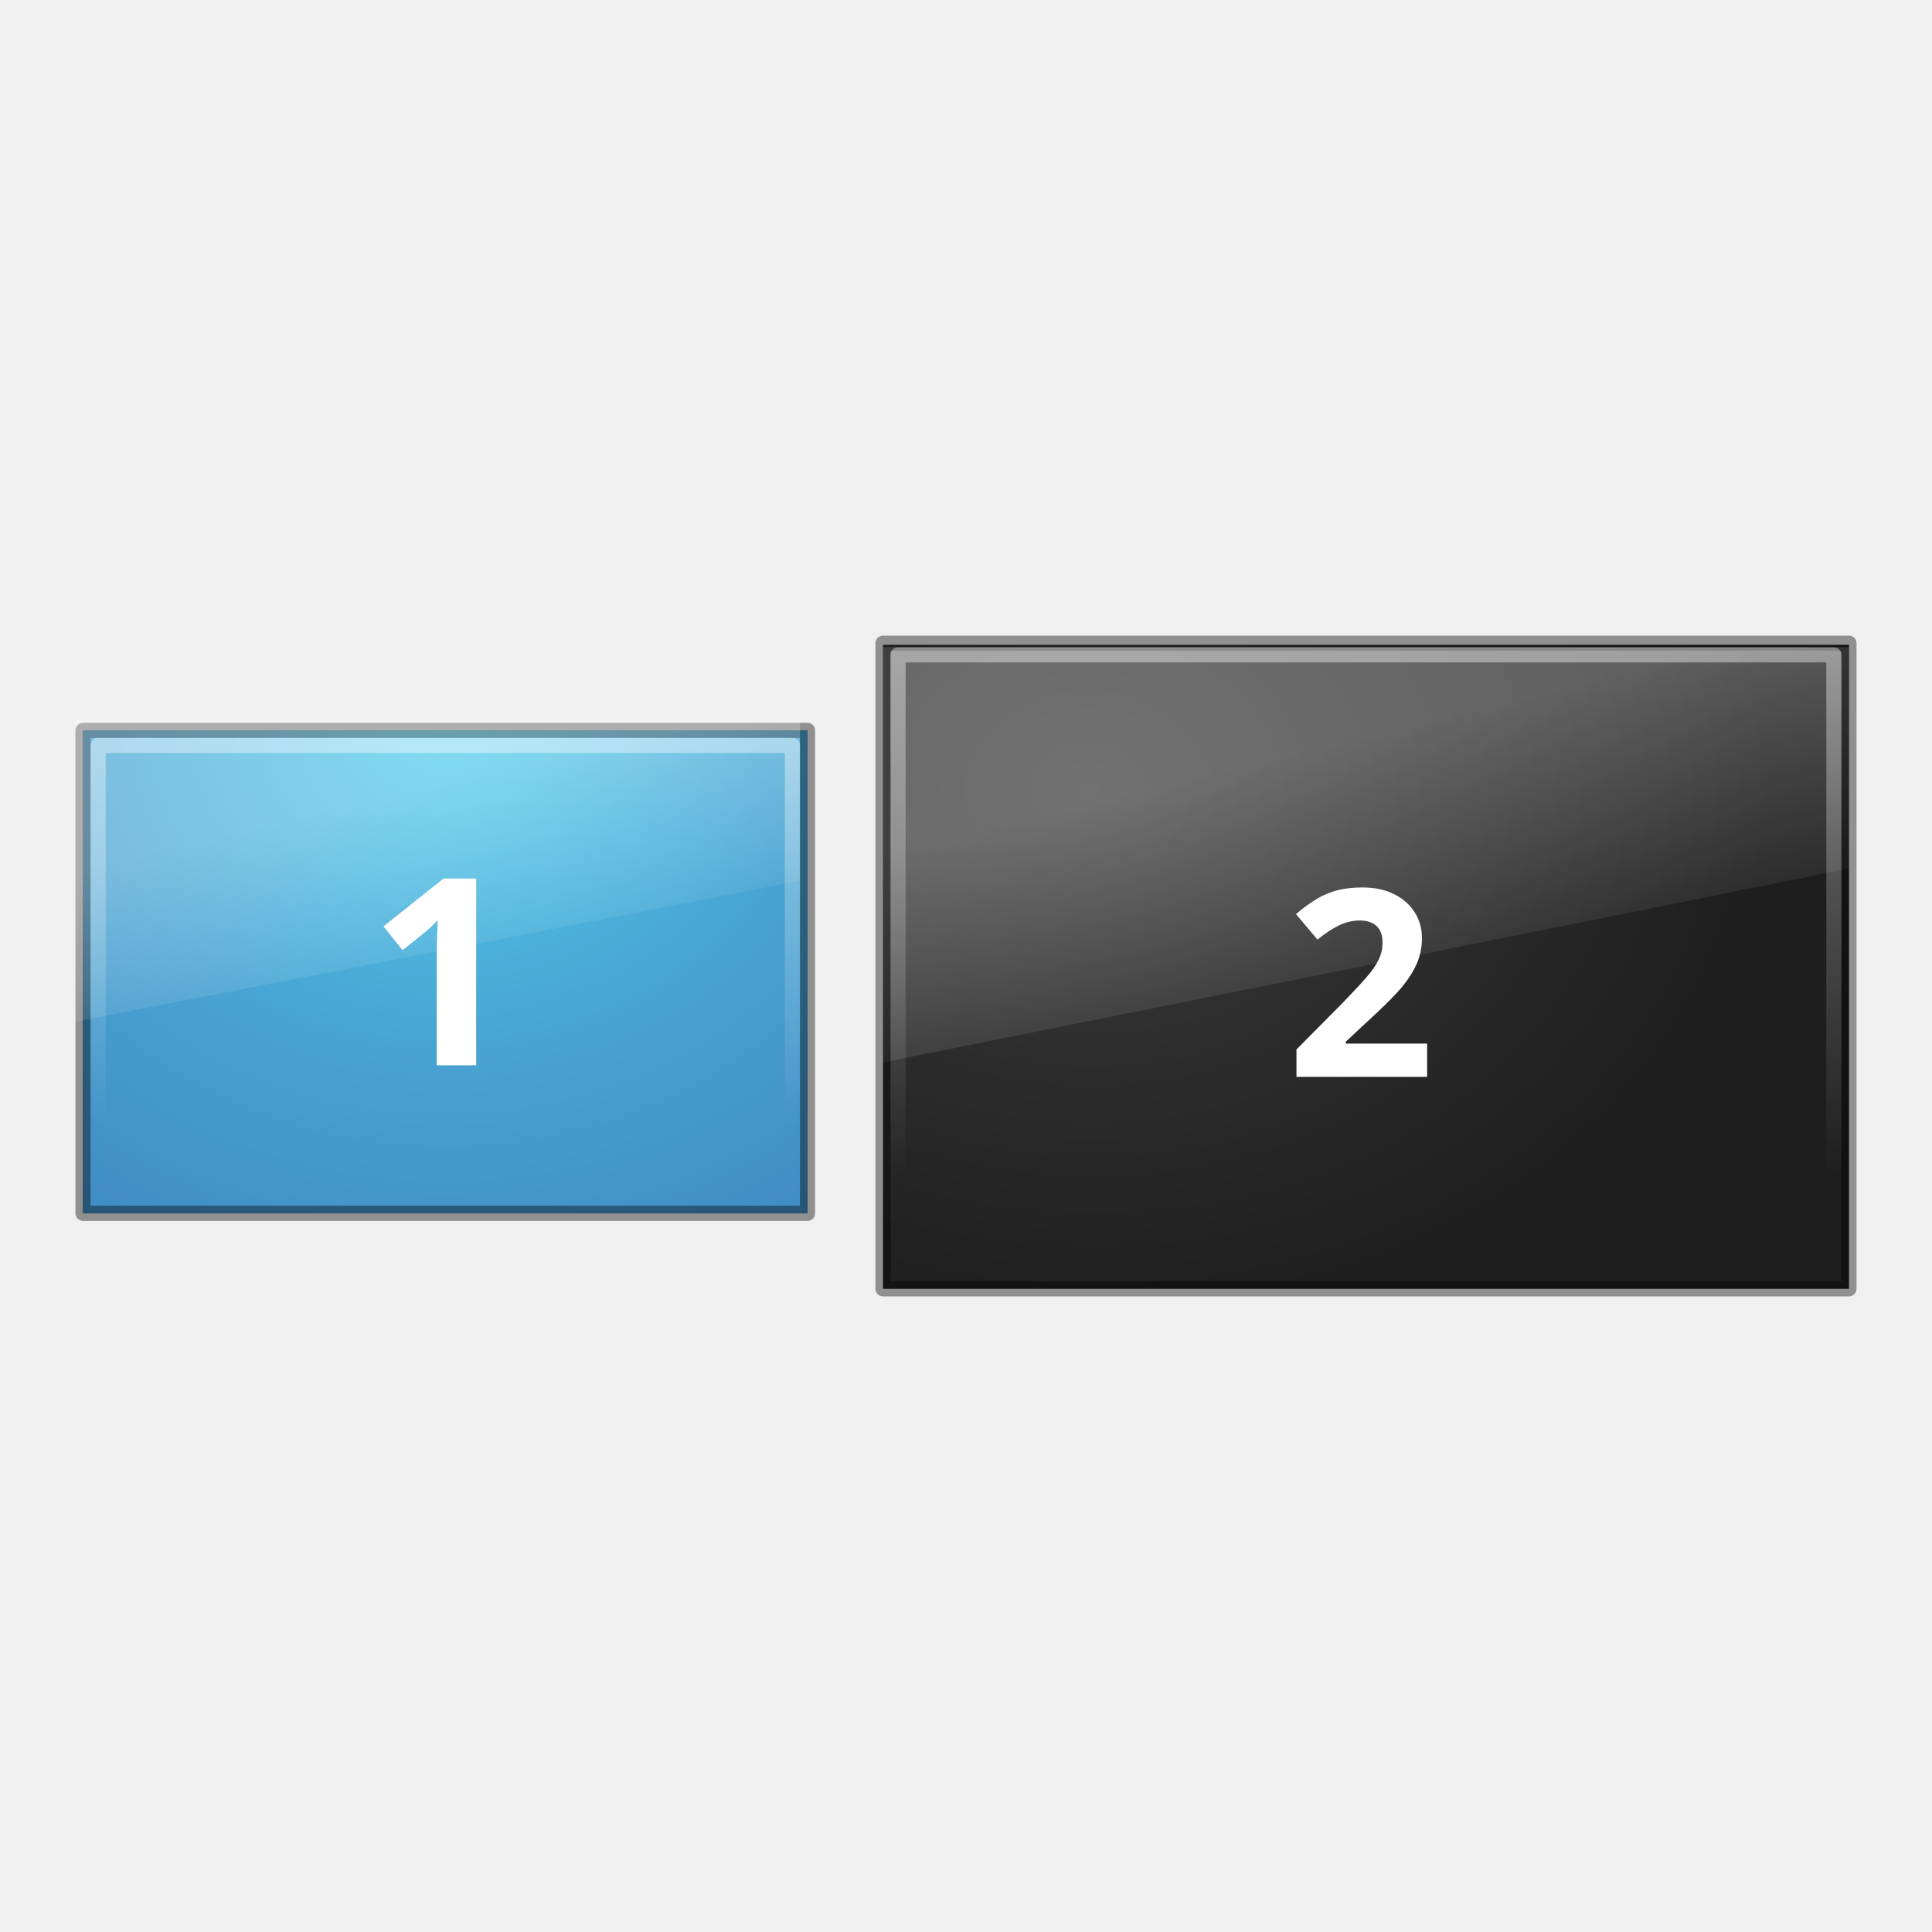
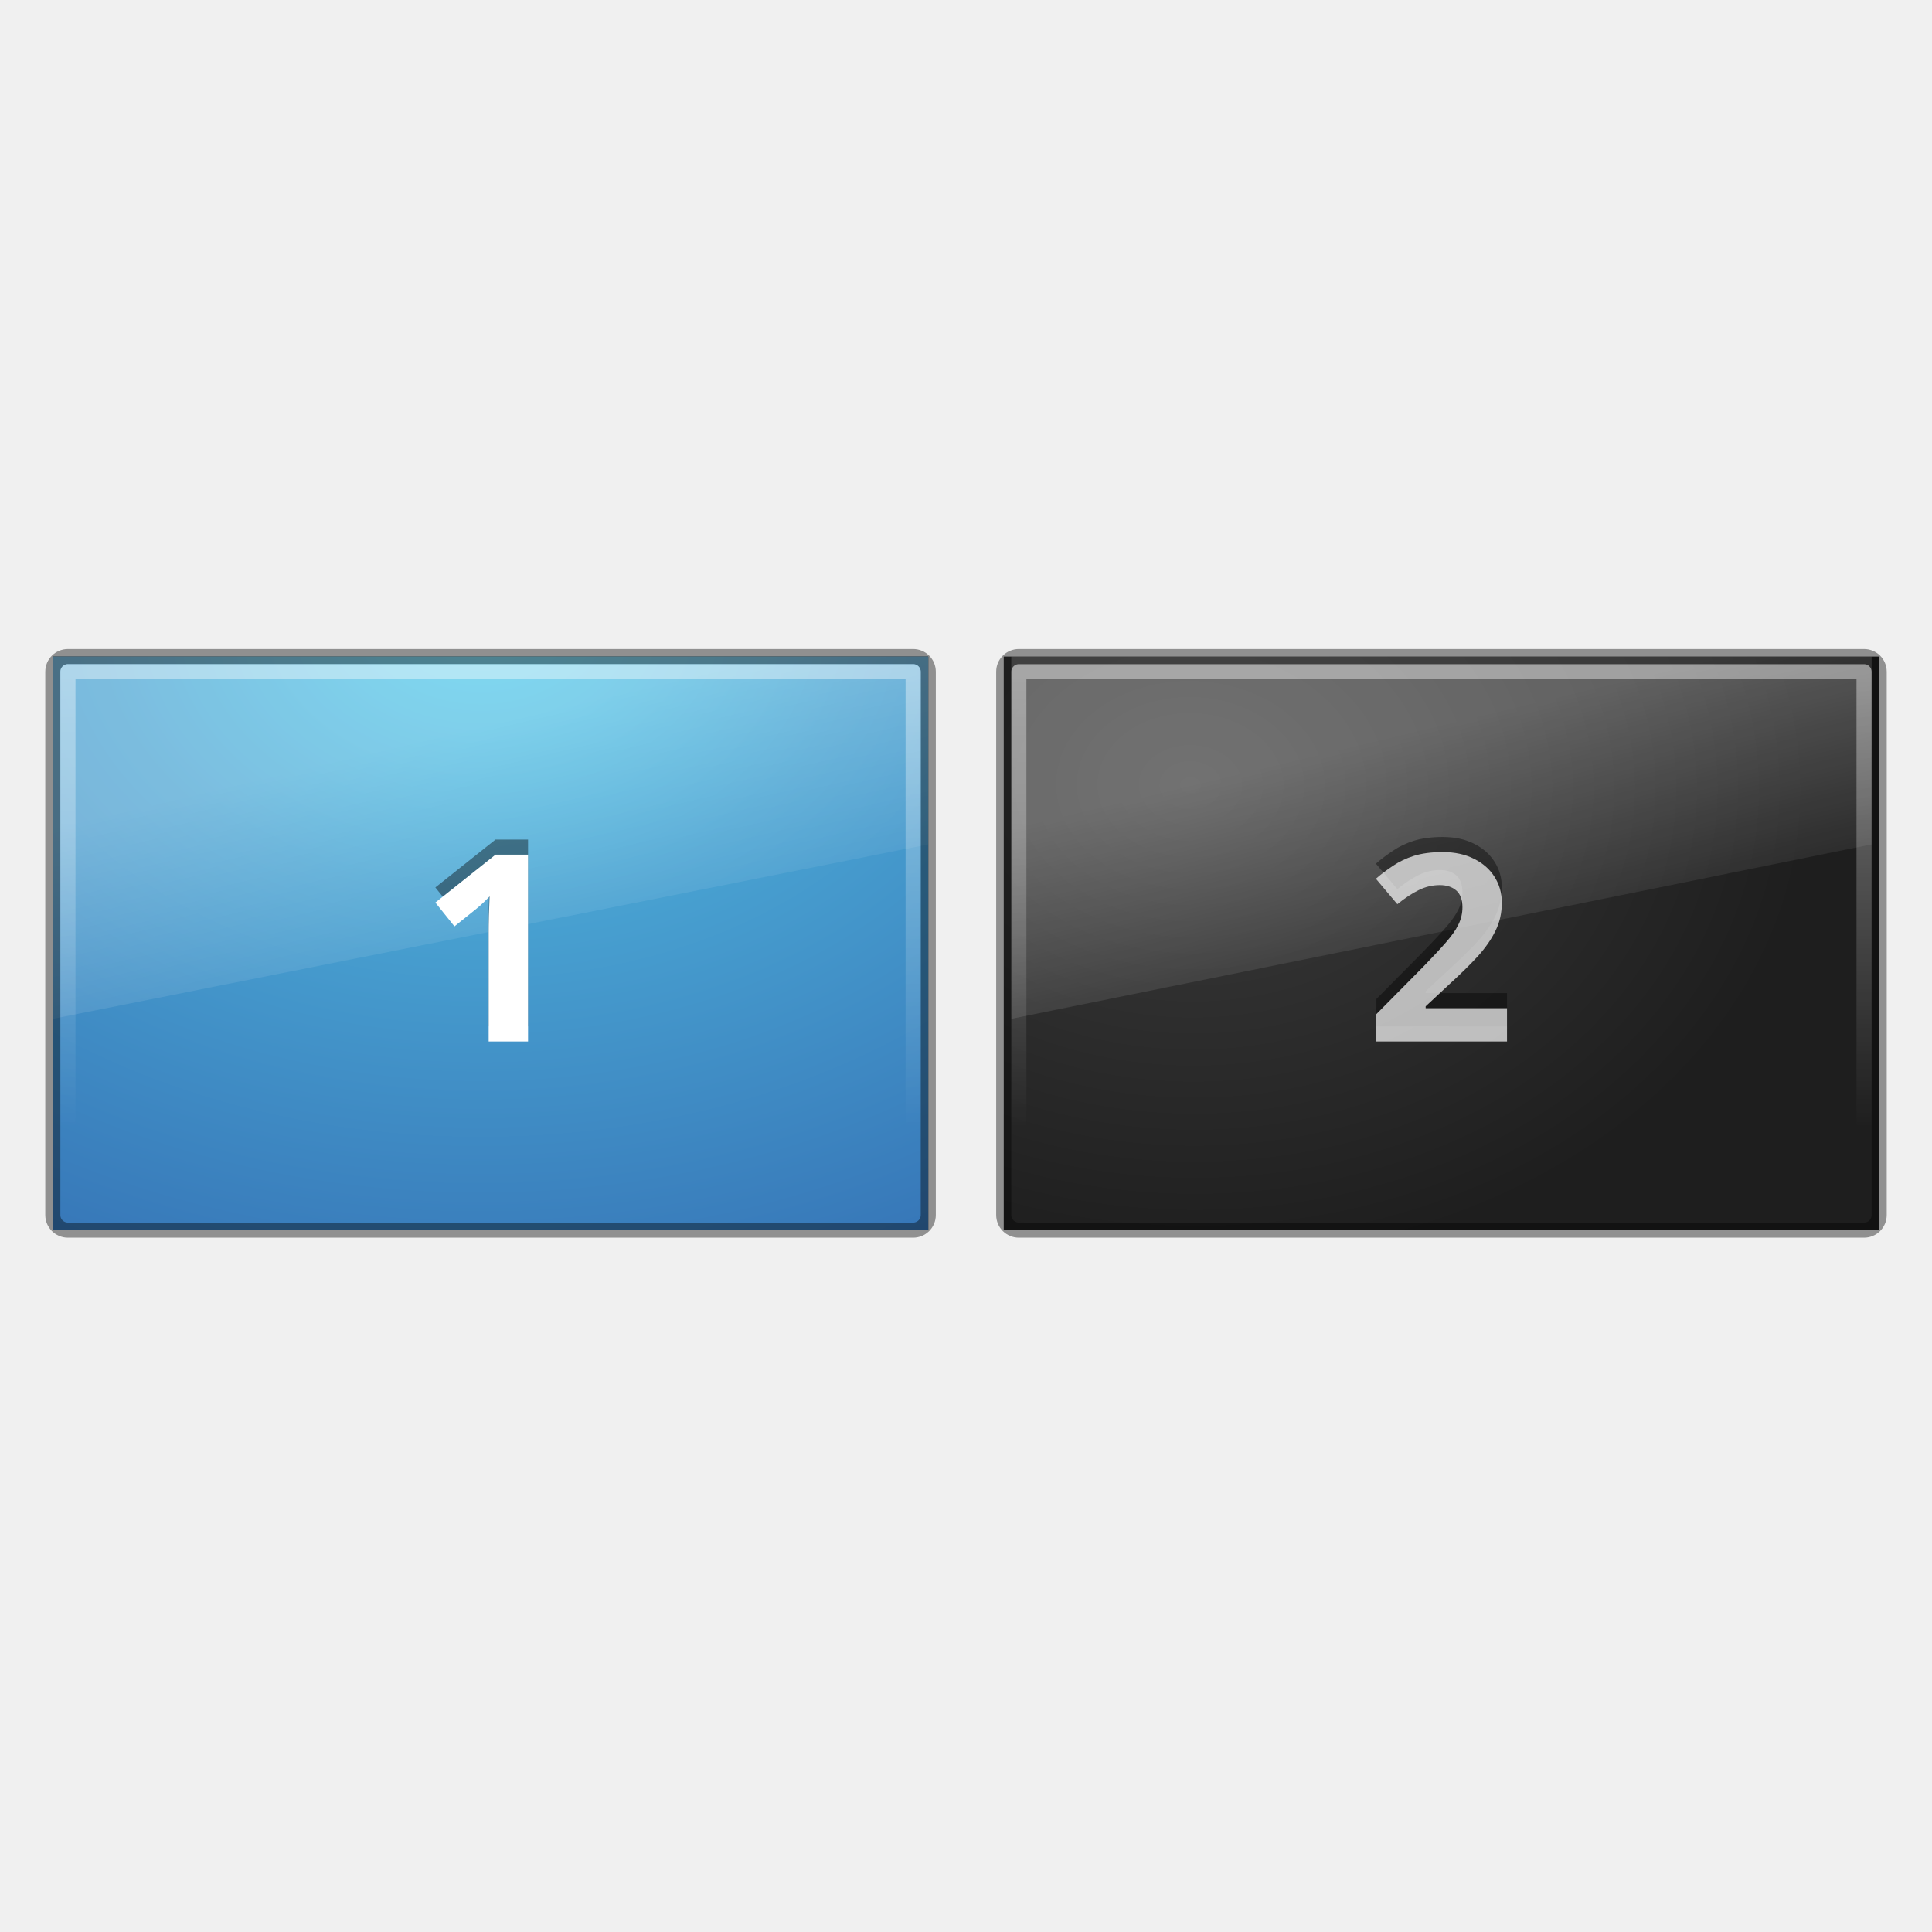
<svg xmlns="http://www.w3.org/2000/svg" xmlns:ns2="http://www.openswatchbook.org/uri/2009/osb" xmlns:xlink="http://www.w3.org/1999/xlink" version="1.0" width="128" height="128" id="svg2567">
  <defs id="defs2569">
    <linearGradient id="linearGradient1189">
      <stop style="stop-color:#ffffff;stop-opacity:1;" offset="0" id="stop1185" />
      <stop style="stop-color:#ffffff;stop-opacity:0;" offset="1" id="stop1187" />
    </linearGradient>
    <linearGradient id="linearGradient10691-1">
      <stop id="stop10693-3" style="stop-color:#000000;stop-opacity:1" offset="0" />
      <stop id="stop10695-1" style="stop-color:#000000;stop-opacity:0" offset="1" />
    </linearGradient>
    <radialGradient cx="6.703" cy="73.616" r="7.228" fx="6.703" fy="73.616" id="radialGradient3226" xlink:href="#linearGradient10691-1" gradientUnits="userSpaceOnUse" gradientTransform="matrix(4.150287,0,0,0.8737445,36.18182,50.04084)" />
    <linearGradient id="linearGradient3924">
      <stop id="stop3926" style="stop-color:#464646;stop-opacity:1" offset="0" />
      <stop id="stop3928" style="stop-color:#787878;stop-opacity:1" offset="0.101" />
      <stop id="stop3930" style="stop-color:#828282;stop-opacity:1" offset="0.561" />
      <stop id="stop3932" style="stop-color:#828282;stop-opacity:1" offset="0.645" />
      <stop id="stop3934" style="stop-color:#646464;stop-opacity:1" offset="1" />
    </linearGradient>
    <linearGradient x1="61.969" y1="35.054" x2="61.969" y2="43.378" id="linearGradient3223" xlink:href="#linearGradient3924" gradientUnits="userSpaceOnUse" gradientTransform="matrix(2.157986,0,0,2.060767,-69.7951,23.85751)" />
    <linearGradient id="linearGradient3912">
      <stop id="stop3914" style="stop-color:#787878;stop-opacity:1" offset="0" />
      <stop id="stop3916" style="stop-color:#b4b4b4;stop-opacity:1" offset="0.35" />
      <stop id="stop3918" style="stop-color:#c8c8c8;stop-opacity:1" offset="0.494" />
      <stop id="stop3920" style="stop-color:#e6e6e6;stop-opacity:1" offset="0.589" />
      <stop id="stop3922" style="stop-color:#8c8c8c;stop-opacity:1" offset="1" />
    </linearGradient>
    <linearGradient x1="361.106" y1="87.05" x2="361.106" y2="94.396" id="linearGradient3221" xlink:href="#linearGradient3912" gradientUnits="userSpaceOnUse" gradientTransform="matrix(2.150236,0,0,2.061063,-706.1462,-81.26781)" />
    <linearGradient id="linearGradient3342">
      <stop id="stop3344" style="stop-color:#ffffff;stop-opacity:0" offset="0" />
      <stop id="stop3346" style="stop-color:#ffffff;stop-opacity:1" offset="1" />
    </linearGradient>
    <linearGradient x1="15.574" y1="46.971" x2="23.578" y2="46.971" id="linearGradient3218" xlink:href="#linearGradient3342" gradientUnits="userSpaceOnUse" gradientTransform="matrix(3.128282,0,0,2.666666,-9.758885,-10.75601)" spreadMethod="reflect" />
    <linearGradient id="linearGradient3236">
      <stop id="stop3240" style="stop-color:#bebebe;stop-opacity:1" offset="0" />
      <stop id="stop3244" style="stop-color:#e6e6e6;stop-opacity:1" offset="1" />
    </linearGradient>
    <linearGradient x1="64" y1="98.145" x2="64" y2="9" id="linearGradient3234" xlink:href="#linearGradient3236" gradientUnits="userSpaceOnUse" gradientTransform="matrix(0.8079996,0,0,0.8068214,12.28802,16.83489)" />
    <linearGradient id="linearGradient6712">
      <stop id="stop6714" style="stop-color:#3c3c3c;stop-opacity:1" offset="0" />
      <stop id="stop6716" style="stop-color:#1e1e1e;stop-opacity:1" offset="1" />
    </linearGradient>
-     <radialGradient cx="12.244" cy="4.863" r="21" fx="12.244" fy="4.863" id="radialGradient3257" xlink:href="#linearGradient6712" gradientUnits="userSpaceOnUse" gradientTransform="matrix(1.619158,0.02284698,-0.01507559,1.277144,-4.013875,49.07185)" />
+     <radialGradient cx="12.244" cy="4.863" r="21" fx="12.244" fy="4.863" id="radialGradient3257" xlink:href="#linearGradient6712" gradientUnits="userSpaceOnUse" gradientTransform="matrix(1.619158,0.02284698,-0.01507559,1.277144,-1.013872,49.18364)" />
    <linearGradient id="linearGradient2867-449-88-871-390-598-476-591-434-148">
      <stop id="stop4627" style="stop-color:#51cfee;stop-opacity:1" offset="0" />
      <stop id="stop4629" style="stop-color:#49a3d2;stop-opacity:1" offset="0.262" />
      <stop id="stop4631" style="stop-color:#3470b4;stop-opacity:1" offset="0.705" />
      <stop id="stop4633" style="stop-color:#1b5699;stop-opacity:1" offset="1" />
    </linearGradient>
    <radialGradient cx="0.467" cy="-16.571" r="23" fx="0.467" fy="-16.571" id="radialGradient2545" xlink:href="#linearGradient2867-449-88-871-390-598-476-591-434-148" gradientUnits="userSpaceOnUse" gradientTransform="matrix(4.8436774e-7,3.725247,-4.178734,-1.1497155e-8,-101.7037,35.63699)" />
    <linearGradient id="linearGradient6592-2-7">
      <stop id="stop6594-0-2" style="stop-color:#ffffff;stop-opacity:0.275" offset="0" />
      <stop id="stop6596-2-5" style="stop-color:#ffffff;stop-opacity:0" offset="1" />
    </linearGradient>
-     <linearGradient x1="12.938" y1="8.438" x2="15.25" y2="19.812" id="linearGradient3254" xlink:href="#linearGradient6592-2-7" gradientUnits="userSpaceOnUse" gradientTransform="matrix(1.142857,0,0,1.333332,1.571425,43.68822)" />
+     <linearGradient x1="12.938" y1="8.438" x2="15.25" y2="19.812" id="linearGradient3254" xlink:href="#linearGradient6592-2-7" gradientUnits="userSpaceOnUse" gradientTransform="matrix(1.142857,0,0,1.333332,4.571429,44)" />
    <filter height="1.215" y="-0.108" width="1.173" x="-0.087" id="filter3198">
      <feGaussianBlur id="feGaussianBlur3200" stdDeviation="0.717" />
    </filter>
    <linearGradient id="linearGradient8589-4-3">
      <stop id="stop8591-7-2" style="stop-color:#fefefe;stop-opacity:1" offset="0" />
      <stop id="stop8593-2-4" style="stop-color:#cbcbcb;stop-opacity:1" offset="1" />
    </linearGradient>
    <linearGradient x1="32.892" y1="8.059" x2="36.358" y2="5.457" id="linearGradient2565" xlink:href="#linearGradient8589-4-3" gradientUnits="userSpaceOnUse" gradientTransform="matrix(3.754112,0,0,4.03579,-35.64712,9.910779)" />
    <linearGradient id="linearGradient4011">
      <stop offset="0" style="stop-color:#ffffff;stop-opacity:1" id="stop4013" />
      <stop offset="0.508" style="stop-color:#ffffff;stop-opacity:0.235" id="stop4015" />
      <stop offset="0.835" style="stop-color:#ffffff;stop-opacity:0.157" id="stop4017" />
      <stop offset="1" style="stop-color:#ffffff;stop-opacity:0.392" id="stop4019" />
    </linearGradient>
    <linearGradient id="linearGradient3820-7-2-1">
      <stop offset="0" style="stop-color:#3d3d3d;stop-opacity:1" id="stop3822-2-6-3" />
      <stop offset="0.5" style="stop-color:#686868;stop-opacity:0.498" id="stop3864-8-7-7" />
      <stop offset="1" style="stop-color:#686868;stop-opacity:0" id="stop3824-1-2-5" />
    </linearGradient>
    <linearGradient gradientTransform="matrix(1.054054,0,0,1.054054,-51.611,-2.727901)" gradientUnits="userSpaceOnUse" xlink:href="#linearGradient4011" id="linearGradient3012" y2="44.341" x2="71.204" y1="6.238" x1="71.204" />
    <radialGradient gradientTransform="matrix(0.2708338,0,0,0.08762273,-2.855072,25.18723)" gradientUnits="userSpaceOnUse" xlink:href="#linearGradient3820-7-2-1" id="radialGradient3018" fy="186.171" fx="99.157" r="62.769" cy="186.171" cx="99.157" />
    <linearGradient id="linearGradient27416-1-2-0-1">
      <stop offset="0" style="stop-color:#55c1ec;stop-opacity:1" id="stop27420-2-0-8-7" />
      <stop offset="1" style="stop-color:#3689e6;stop-opacity:1" id="stop27422-3-5-3-3" />
    </linearGradient>
    <linearGradient y2="55.053" x2="30.271" y1="10.029" x1="30.271" gradientTransform="matrix(0.6776488,0,0,1.233516,60.2151,-47.56919)" gradientUnits="userSpaceOnUse" id="linearGradient3066" xlink:href="#linearGradient27416-1-2-0-1" />
    <linearGradient id="linearGradient4806">
      <stop offset="0" style="stop-color:#ffffff;stop-opacity:1" id="stop4808" />
      <stop offset="0.424" style="stop-color:#ffffff;stop-opacity:0.235" id="stop4810" />
      <stop offset="0.821" style="stop-color:#ffffff;stop-opacity:0.157" id="stop4812" />
      <stop offset="1" style="stop-color:#ffffff;stop-opacity:0.392" id="stop4814" />
    </linearGradient>
    <linearGradient y2="40.496" x2="71.204" y1="15.369" x1="71.204" gradientTransform="matrix(2.326875,0,0,2.326875,-312.2159,-117.9115)" gradientUnits="userSpaceOnUse" id="linearGradient3293" xlink:href="#linearGradient4806" />
    <radialGradient r="62.769" fy="185.297" fx="99.189" cy="185.297" cx="99.189" gradientTransform="matrix(0.3823536,7.5555777e-8,-1.8372241e-8,0.1115198,-5.925427,36.33585)" gradientUnits="userSpaceOnUse" id="radialGradient3300" xlink:href="#linearGradient10691-1" />
    <radialGradient r="20" fy="8.45" fx="3.972" cy="8.45" cx="3.972" gradientTransform="matrix(0,3.595884,-3.804016,-9.7874431e-8,-112.128,-105.1333)" gradientUnits="userSpaceOnUse" id="radialGradient4145" xlink:href="#linearGradient4171" />
    <radialGradient r="62.769" fy="185.297" fx="99.189" cy="185.297" cx="99.189" gradientTransform="matrix(0.2549024,5.3967361e-8,-1.2248161e-8,0.07965545,6.716382,44.24067)" gradientUnits="userSpaceOnUse" id="radialGradient4192" xlink:href="#linearGradient10691-1" />
    <linearGradient id="linearGradient4171">
      <stop style="stop-color:#ffe16b;stop-opacity:1" offset="0" id="stop4173" />
      <stop style="stop-color:#f9c440;stop-opacity:1" offset="1" id="stop4175" />
    </linearGradient>
    <linearGradient x1="14.496" y1="20.579" x2="14.653" y2="56.784" id="linearGradient3101" xlink:href="#linearGradient3117" gradientUnits="userSpaceOnUse" gradientTransform="matrix(1.407147,0,-0.00612526,1.464208,24.12232,-144.4114)" />
    <linearGradient id="linearGradient3117">
      <stop id="stop3119" style="stop-color:#ffffff;stop-opacity:1" offset="0" />
      <stop id="stop3121" style="stop-color:#ffffff;stop-opacity:0.235" offset="0.569" />
      <stop id="stop3123" style="stop-color:#ffffff;stop-opacity:0.157" offset="0.933" />
      <stop id="stop3125" style="stop-color:#ffffff;stop-opacity:0.392" offset="1" />
    </linearGradient>
    <radialGradient cx="605.714" cy="486.648" r="117.143" fx="605.714" fy="486.648" id="radialGradient3109" xlink:href="#linearGradient10691-1" gradientUnits="userSpaceOnUse" gradientTransform="matrix(0.03212956,0,0,0.02058823,50.03036,-69.82824)" />
    <radialGradient cx="605.714" cy="486.648" r="117.143" fx="605.714" fy="486.648" id="radialGradient3112" xlink:href="#linearGradient10691-1" gradientUnits="userSpaceOnUse" gradientTransform="matrix(-0.03212956,0,0,0.02058823,36.75679,-69.82824)" />
    <linearGradient id="linearGradient5048">
      <stop id="stop5050" style="stop-color:#000000;stop-opacity:0" offset="0" />
      <stop id="stop5056" style="stop-color:#000000;stop-opacity:1" offset="0.5" />
      <stop id="stop5052" style="stop-color:#000000;stop-opacity:0" offset="1" />
    </linearGradient>
    <linearGradient x1="302.857" y1="366.648" x2="302.857" y2="609.505" id="linearGradient4055" xlink:href="#linearGradient5048" gradientUnits="userSpaceOnUse" gradientTransform="matrix(0.1076923,0,0,0.02058823,4.470495,-69.82824)" />
    <linearGradient xlink:href="#linearGradient4171" id="linearGradient4177" x1="34.678" y1="3.68" x2="34.678" y2="59.191" gradientUnits="userSpaceOnUse" gradientTransform="translate(11.39358,-119.2797)" />
-     <radialGradient xlink:href="#linearGradient6712" id="radialGradient934" gradientUnits="userSpaceOnUse" gradientTransform="matrix(2.158878,0.03046264,-0.02010079,1.702859,45.81448,43.63342)" cx="12.244" cy="4.863" fx="12.244" fy="4.863" r="21" />
-     <linearGradient xlink:href="#linearGradient6592-2-7" id="linearGradient938" gradientUnits="userSpaceOnUse" gradientTransform="matrix(1.52381,0,0,1.834665,53.92963,37.36315)" x1="12.938" y1="8.438" x2="15.25" y2="19.812" />
    <linearGradient x1="12.938" y1="8.438" x2="15.25" y2="19.812" id="linearGradient3254-3" xlink:href="#linearGradient6592-2-7" gradientUnits="userSpaceOnUse" gradientTransform="matrix(2.380953,0,0,2.866665,81.16223,80.07797)" />
    <radialGradient cx="2.608" cy="-16.639" r="23" fx="2.608" fy="-16.639" id="radialGradient2545-5" xlink:href="#linearGradient2867-449-88-871-390-598-476-591-434-148" gradientUnits="userSpaceOnUse" gradientTransform="matrix(1.9324051e-7,3.008581,-4.79993,1.3591293e-7,58.44117,91.41252)" />
    <radialGradient cx="12.244" cy="4.863" r="21" fx="12.244" fy="4.863" id="radialGradient3257-9" xlink:href="#linearGradient6712" gradientUnits="userSpaceOnUse" gradientTransform="matrix(2.968457,0.04212412,-0.02763858,2.354734,76.86103,94.94039)" />
    <linearGradient id="linearGradient971">
      <stop id="stop963" style="stop-color:#ffffff;stop-opacity:1" offset="0" />
      <stop id="stop965" style="stop-color:#ffffff;stop-opacity:0.235" offset="0.52" />
      <stop id="stop967" style="stop-color:#ffffff;stop-opacity:0.157" offset="0.52" />
      <stop id="stop969" style="stop-color:#ffffff;stop-opacity:0.392" offset="1" />
    </linearGradient>
    <radialGradient xlink:href="#linearGradient10691-1" id="radialGradient4354" gradientUnits="userSpaceOnUse" gradientTransform="matrix(2.604651,0,0,0.3720562,15.26846,184.2354)" cx="11.25" cy="19.031" fx="11.25" fy="19.031" r="8.062" />
    <linearGradient id="linearGradient1353">
      <stop id="stop1349" offset="0" style="stop-color:#d1ff82;stop-opacity:1" />
      <stop id="stop1351" offset="1" style="stop-color:#68b723;stop-opacity:1" />
    </linearGradient>
    <linearGradient id="linearGradient897">
      <stop offset="0" style="stop-color:#ffffff;stop-opacity:1" id="stop889" />
      <stop offset="0" style="stop-color:#ffffff;stop-opacity:0.235" id="stop891" />
      <stop offset="1" style="stop-color:#ffffff;stop-opacity:0.157" id="stop893" />
      <stop offset="1" style="stop-color:#ffffff;stop-opacity:0.392" id="stop895" />
    </linearGradient>
    <linearGradient ns2:paint="solid" id="linearGradient4526">
      <stop id="stop4528" offset="0" style="stop-color:#ffffff;stop-opacity:1;" />
    </linearGradient>
    <linearGradient y2="28.992" x2="34.883" y1="22.992" x1="34.883" gradientTransform="matrix(-1.004639,0,0,1,85.61481,36.32393)" gradientUnits="userSpaceOnUse" id="linearGradient2606-5" xlink:href="#linearGradient897" />
    <linearGradient gradientTransform="matrix(0,1,1,0,34.57074,38.31604)" gradientUnits="userSpaceOnUse" y2="22.595" x2="43.601" y1="22.595" x1="4.715" id="linearGradient848-9" xlink:href="#linearGradient1353" />
    <linearGradient y2="37.992" x2="34.883" y1="12.992" x1="34.883" gradientTransform="matrix(-1.004639,0,0,1,85.61481,36.32393)" gradientUnits="userSpaceOnUse" id="linearGradient2606-6-2" xlink:href="#linearGradient971" />
-     <linearGradient xlink:href="#linearGradient1189" id="linearGradient1191" x1="105.439" y1="39.798" x2="105.439" y2="73.941" gradientUnits="userSpaceOnUse" gradientTransform="translate(-3.2e-6,3.888216)" />
-     <linearGradient xlink:href="#linearGradient1189" id="linearGradient1195" gradientUnits="userSpaceOnUse" x1="105.439" y1="39.798" x2="105.439" y2="73.941" gradientTransform="matrix(0.7419267,0,0,0.7316934,-37.6433,20.48661)" />
-     <radialGradient cx="0.467" cy="-16.571" r="23" fx="0.467" fy="-16.571" id="radialGradient2545-3" xlink:href="#linearGradient2867-449-88-871-390-598-476-591-434-148" gradientUnits="userSpaceOnUse" gradientTransform="matrix(4.8436774e-7,3.725247,-4.178734,-1.1497155e-8,-39.70482,45.52627)" />
+     <radialGradient cx="0.467" cy="-16.571" r="23" fx="0.467" fy="-16.571" id="radialGradient2545-3" xlink:href="#linearGradient2867-449-88-871-390-598-476-591-434-148" gradientUnits="userSpaceOnUse" gradientTransform="matrix(4.8436774e-7,3.725247,-4.178734,-1.1497155e-8,-36.70481,45.63805)" />
+     <radialGradient xlink:href="#linearGradient6712" id="radialGradient1009" gradientUnits="userSpaceOnUse" gradientTransform="matrix(1.956483,0.02713079,-0.01821634,1.516609,-7.997218,44.31309)" cx="12.244" cy="4.863" fx="12.244" fy="4.863" r="21" />
+     <linearGradient xlink:href="#linearGradient6592-2-7" id="linearGradient1013" gradientUnits="userSpaceOnUse" gradientTransform="matrix(1.424792,0,0,1.659258,-1.695013,37.63334)" x1="12.938" y1="8.438" x2="15.25" y2="19.812" />
+     <linearGradient xlink:href="#linearGradient1189" id="linearGradient1015" gradientUnits="userSpaceOnUse" gradientTransform="matrix(0.903207,0,0,0.8780424,-49.23975,9.817454)" x1="105.439" y1="39.798" x2="105.439" y2="73.941" />
+     <radialGradient xlink:href="#linearGradient6712" id="radialGradient1048" gradientUnits="userSpaceOnUse" gradientTransform="matrix(1.956483,0.02713079,-0.01821634,1.516609,55.00279,44.31309)" cx="12.244" cy="4.863" fx="12.244" fy="4.863" r="21" />
+     <radialGradient xlink:href="#linearGradient2867-449-88-871-390-598-476-591-434-148" id="radialGradient1050" gradientUnits="userSpaceOnUse" gradientTransform="matrix(2.5251333e-7,3.090351,-4.232906,0,-37.69499,41.14166)" cx="-0.061" cy="-16.428" fx="-0.061" fy="-16.428" r="23" />
+     <linearGradient xlink:href="#linearGradient6592-2-7" id="linearGradient1052" gradientUnits="userSpaceOnUse" gradientTransform="matrix(1.400227,0,0,1.659258,61.89456,37.63334)" x1="12.938" y1="8.438" x2="15.25" y2="19.812" />
+     <linearGradient xlink:href="#linearGradient1189" id="linearGradient1054" gradientUnits="userSpaceOnUse" gradientTransform="matrix(0.903207,0,0,0.8780424,13.76025,9.817454)" x1="105.439" y1="39.798" x2="105.439" y2="73.941" />
  </defs>
-   <rect style="display:inline;fill:url(#radialGradient3257);fill-opacity:1;fill-rule:evenodd;stroke:none;stroke-width:1;enable-background:new" id="rect2716" y="48.387" x="5.501" height="32" width="48" />
-   <path style="display:inline;overflow:visible;visibility:visible;fill:url(#radialGradient2545-3);fill-opacity:1;fill-rule:evenodd;stroke:none;stroke-width:1.002;stroke-linecap:round;stroke-linejoin:round;stroke-miterlimit:4;stroke-dasharray:none;stroke-dashoffset:0;stroke-opacity:1;marker:none;marker-start:none;marker-mid:none;marker-end:none;enable-background:accumulate" id="path4322" d="m 5.5,48.388 c 9.39,0 48,0 48,0 v 32 H 5.5 Z" />
-   <path d="m 5.501,48.387 c 9.39,0 48,0 48,0 v 32 H 5.501 Z" id="path916" style="display:inline;overflow:visible;visibility:visible;opacity:0.4;fill:none;fill-opacity:1;fill-rule:evenodd;stroke:#000000;stroke-width:1.002;stroke-linecap:round;stroke-linejoin:round;stroke-miterlimit:4;stroke-dasharray:none;stroke-dashoffset:0;stroke-opacity:1;marker:none;marker-start:none;marker-mid:none;marker-end:none;enable-background:accumulate" />
-   <rect width="64" height="42.667" x="58.501" y="42.72" id="rect924" style="display:inline;fill:url(#radialGradient934);fill-opacity:1;fill-rule:evenodd;stroke:none;stroke-width:1;enable-background:new" />
-   <path d="m 58.501,42.867 h 64 V 57.544 L 58.501,70.387 Z" id="path928" style="fill:url(#linearGradient938);fill-opacity:1;stroke:none;stroke-width:1" />
-   <path style="display:inline;overflow:visible;visibility:visible;opacity:0.4;fill:none;fill-opacity:1;fill-rule:evenodd;stroke:#000000;stroke-width:1.002;stroke-linecap:round;stroke-linejoin:round;stroke-miterlimit:4;stroke-dasharray:none;stroke-dashoffset:0;stroke-opacity:1;marker:none;marker-start:none;marker-mid:none;marker-end:none;enable-background:accumulate" id="path930" d="m 58.501,42.613 c 12.519,0 63.998,0 63.998,0 V 85.387 H 58.501 Z" />
-   <path d="m 59.501,43.389 c 12.128,0 61.998,0 61.998,0 V 84.387 H 59.501 Z" id="path1183" style="display:inline;overflow:visible;visibility:visible;opacity:0.4;fill:none;fill-opacity:1;fill-rule:evenodd;stroke:url(#linearGradient1191);stroke-width:1.002;stroke-linecap:round;stroke-linejoin:round;stroke-miterlimit:4;stroke-dasharray:none;stroke-dashoffset:0;stroke-opacity:1;marker:none;marker-start:none;marker-mid:none;marker-end:none;enable-background:accumulate" />
-   <path style="display:inline;overflow:visible;visibility:visible;opacity:0.4;fill:none;fill-opacity:1;fill-rule:evenodd;stroke:url(#linearGradient1195);stroke-width:1.002;stroke-linecap:round;stroke-linejoin:round;stroke-miterlimit:4;stroke-dasharray:none;stroke-dashoffset:0;stroke-opacity:1;marker:none;marker-start:none;marker-mid:none;marker-end:none;enable-background:accumulate" id="path1193" d="m 6.502,49.389 c 8.998,0 45.998,0 45.998,0 V 79.387 H 6.502 Z" />
-   <path style="fill:url(#linearGradient3254);fill-opacity:1;stroke:none;stroke-width:1" id="rect6588" d="M 5,47.688 H 53 V 58.355 L 5,67.688 Z" />
-   <text xml:space="preserve" style="font-style:normal;font-weight:normal;font-size:40px;line-height:125%;font-family:sans-serif;letter-spacing:0px;word-spacing:0px;fill:#000000;fill-opacity:1;stroke:none;stroke-width:1px;stroke-linecap:butt;stroke-linejoin:miter;stroke-opacity:1" x="24.389" y="70.575" id="text1219">
-     <tspan id="tspan1217" x="24.389" y="70.575" style="font-style:normal;font-variant:normal;font-weight:bold;font-stretch:normal;font-size:17.333px;font-family:'Noto Sans';-inkscape-font-specification:'Noto Sans Bold';fill:#ffffff;fill-opacity:1">1</tspan>
+   <rect style="display:inline;fill:url(#radialGradient1009);fill-opacity:1;fill-rule:evenodd;stroke:none;stroke-width:1;enable-background:new" id="rect1001" y="43.5" x="3.5" height="38" width="58" />
+   <path d="m 3.5,43.5 c 11.346,0 58,0 58,0 v 38 H 3.5 Z" id="path1038" style="display:inline;overflow:visible;visibility:visible;fill:url(#radialGradient1050);fill-opacity:1;fill-rule:evenodd;stroke:none;stroke-width:1.002;stroke-linecap:round;stroke-linejoin:round;stroke-miterlimit:4;stroke-dasharray:none;stroke-dashoffset:0;stroke-opacity:1;marker:none;marker-start:none;marker-mid:none;marker-end:none;enable-background:accumulate" />
+   <path style="fill:url(#linearGradient1013);fill-opacity:1;stroke:none;stroke-width:1" id="path1005" d="M 3.5,43.5 H 61.5 V 55.944 L 3.5,67.5 Z" />
+   <text id="text1217" y="68" x="27.827" style="font-style:normal;font-weight:normal;font-size:40px;line-height:125%;font-family:sans-serif;letter-spacing:0px;word-spacing:0px;opacity:0.4;fill:#000000;fill-opacity:1;stroke:none;stroke-width:1px;stroke-linecap:butt;stroke-linejoin:miter;stroke-opacity:1" xml:space="preserve">
+     <tspan style="font-style:normal;font-variant:normal;font-weight:bold;font-stretch:normal;font-size:17.333px;font-family:'Noto Sans';-inkscape-font-specification:'Noto Sans Bold';fill:#000000;fill-opacity:1" y="68" x="27.827" id="tspan1215">1</tspan>
  </text>
-   <text id="text1223" y="71.347" x="85.208" style="font-style:normal;font-weight:normal;font-size:40px;line-height:125%;font-family:sans-serif;letter-spacing:0px;word-spacing:0px;fill:#000000;fill-opacity:1;stroke:none;stroke-width:1px;stroke-linecap:butt;stroke-linejoin:miter;stroke-opacity:1" xml:space="preserve">
-     <tspan style="font-style:normal;font-variant:normal;font-weight:bold;font-stretch:normal;font-size:17.333px;font-family:'Noto Sans';-inkscape-font-specification:'Noto Sans Bold';fill:#ffffff;fill-opacity:1" y="71.347" x="85.208" id="tspan1221">2</tspan>
+   <text xml:space="preserve" style="font-style:normal;font-weight:normal;font-size:40px;line-height:125%;font-family:sans-serif;letter-spacing:0px;word-spacing:0px;opacity:1;fill:#000000;fill-opacity:1;stroke:none;stroke-width:1px;stroke-linecap:butt;stroke-linejoin:miter;stroke-opacity:1;" x="27.827" y="69" id="text1219">
+     <tspan id="tspan1217" x="27.827" y="69" style="font-style:normal;font-variant:normal;font-weight:bold;font-stretch:normal;font-size:17.333px;font-family:'Noto Sans';-inkscape-font-specification:'Noto Sans Bold';fill:#ffffff;fill-opacity:1;">1</tspan>
  </text>
+   <rect width="58" height="38" x="66.5" y="43.5" id="rect1036" style="display:inline;fill:url(#radialGradient1048);fill-opacity:1;fill-rule:evenodd;stroke:none;stroke-width:1;enable-background:new" />
+   <path d="m 67,43.5 h 57 V 55.944 L 67,67.5 Z" id="path1040" style="fill:url(#linearGradient1052);fill-opacity:1;stroke:none;stroke-width:1" />
+   <text xml:space="preserve" style="font-style:normal;font-weight:normal;font-size:40px;line-height:125%;font-family:sans-serif;letter-spacing:0px;word-spacing:0px;opacity:0.4;fill:#000000;fill-opacity:1;stroke:none;stroke-width:1px;stroke-linecap:butt;stroke-linejoin:miter;stroke-opacity:1" x="90.499" y="68" id="text1221">
+     <tspan id="tspan1219" x="90.499" y="68" style="font-style:normal;font-variant:normal;font-weight:bold;font-stretch:normal;font-size:17.333px;font-family:'Noto Sans';-inkscape-font-specification:'Noto Sans Bold';fill:#000000;fill-opacity:1">2</tspan>
+   </text>
+   <path d="M 67.501,44.501 H 123.499 V 80.499 H 67.501 Z" id="path1042" style="display:inline;overflow:visible;visibility:visible;opacity:0.4;fill:none;fill-opacity:1;fill-rule:evenodd;stroke:url(#linearGradient1054);stroke-width:1.002;stroke-linecap:round;stroke-linejoin:round;stroke-miterlimit:4;stroke-dasharray:none;stroke-dashoffset:0;stroke-opacity:1;marker:none;marker-start:none;marker-mid:none;marker-end:none;enable-background:accumulate" />
+   <text id="text1046" y="69" x="90.499" style="font-style:normal;font-weight:normal;font-size:40px;line-height:125%;font-family:sans-serif;letter-spacing:0px;word-spacing:0px;fill:#000000;fill-opacity:1;stroke:none;stroke-width:1px;stroke-linecap:butt;stroke-linejoin:miter;stroke-opacity:1;opacity:0.7;" xml:space="preserve">
+     <tspan style="font-style:normal;font-variant:normal;font-weight:bold;font-stretch:normal;font-size:17.333px;font-family:'Noto Sans';-inkscape-font-specification:'Noto Sans Bold';fill:#ffffff;fill-opacity:1;" y="69" x="90.499" id="tspan1044">2</tspan>
+   </text>
+   <rect style="opacity:0.4;fill:none;fill-opacity:1;fill-rule:nonzero;stroke:#000000;stroke-width:1;stroke-linejoin:bevel;stroke-miterlimit:4;stroke-dasharray:none;stroke-dashoffset:0;stroke-opacity:1" id="rect1056" width="58" height="38" x="3.5" y="43.5" ry="1" />
+   <path style="display:inline;overflow:visible;visibility:visible;opacity:0.4;fill:none;fill-opacity:1;fill-rule:evenodd;stroke:url(#linearGradient1015);stroke-width:1.002;stroke-linecap:round;stroke-linejoin:round;stroke-miterlimit:4;stroke-dasharray:none;stroke-dashoffset:0;stroke-opacity:1;marker:none;marker-start:none;marker-mid:none;marker-end:none;enable-background:accumulate" id="path1007" d="M 4.501,44.501 H 60.499 V 80.499 H 4.501 Z" />
+   <rect ry="1" y="43.5" x="66.5" height="38" width="58" id="rect1378" style="opacity:0.4;fill:none;fill-opacity:1;fill-rule:nonzero;stroke:#000000;stroke-width:1;stroke-linejoin:bevel;stroke-miterlimit:4;stroke-dasharray:none;stroke-dashoffset:0;stroke-opacity:1" />
</svg>
